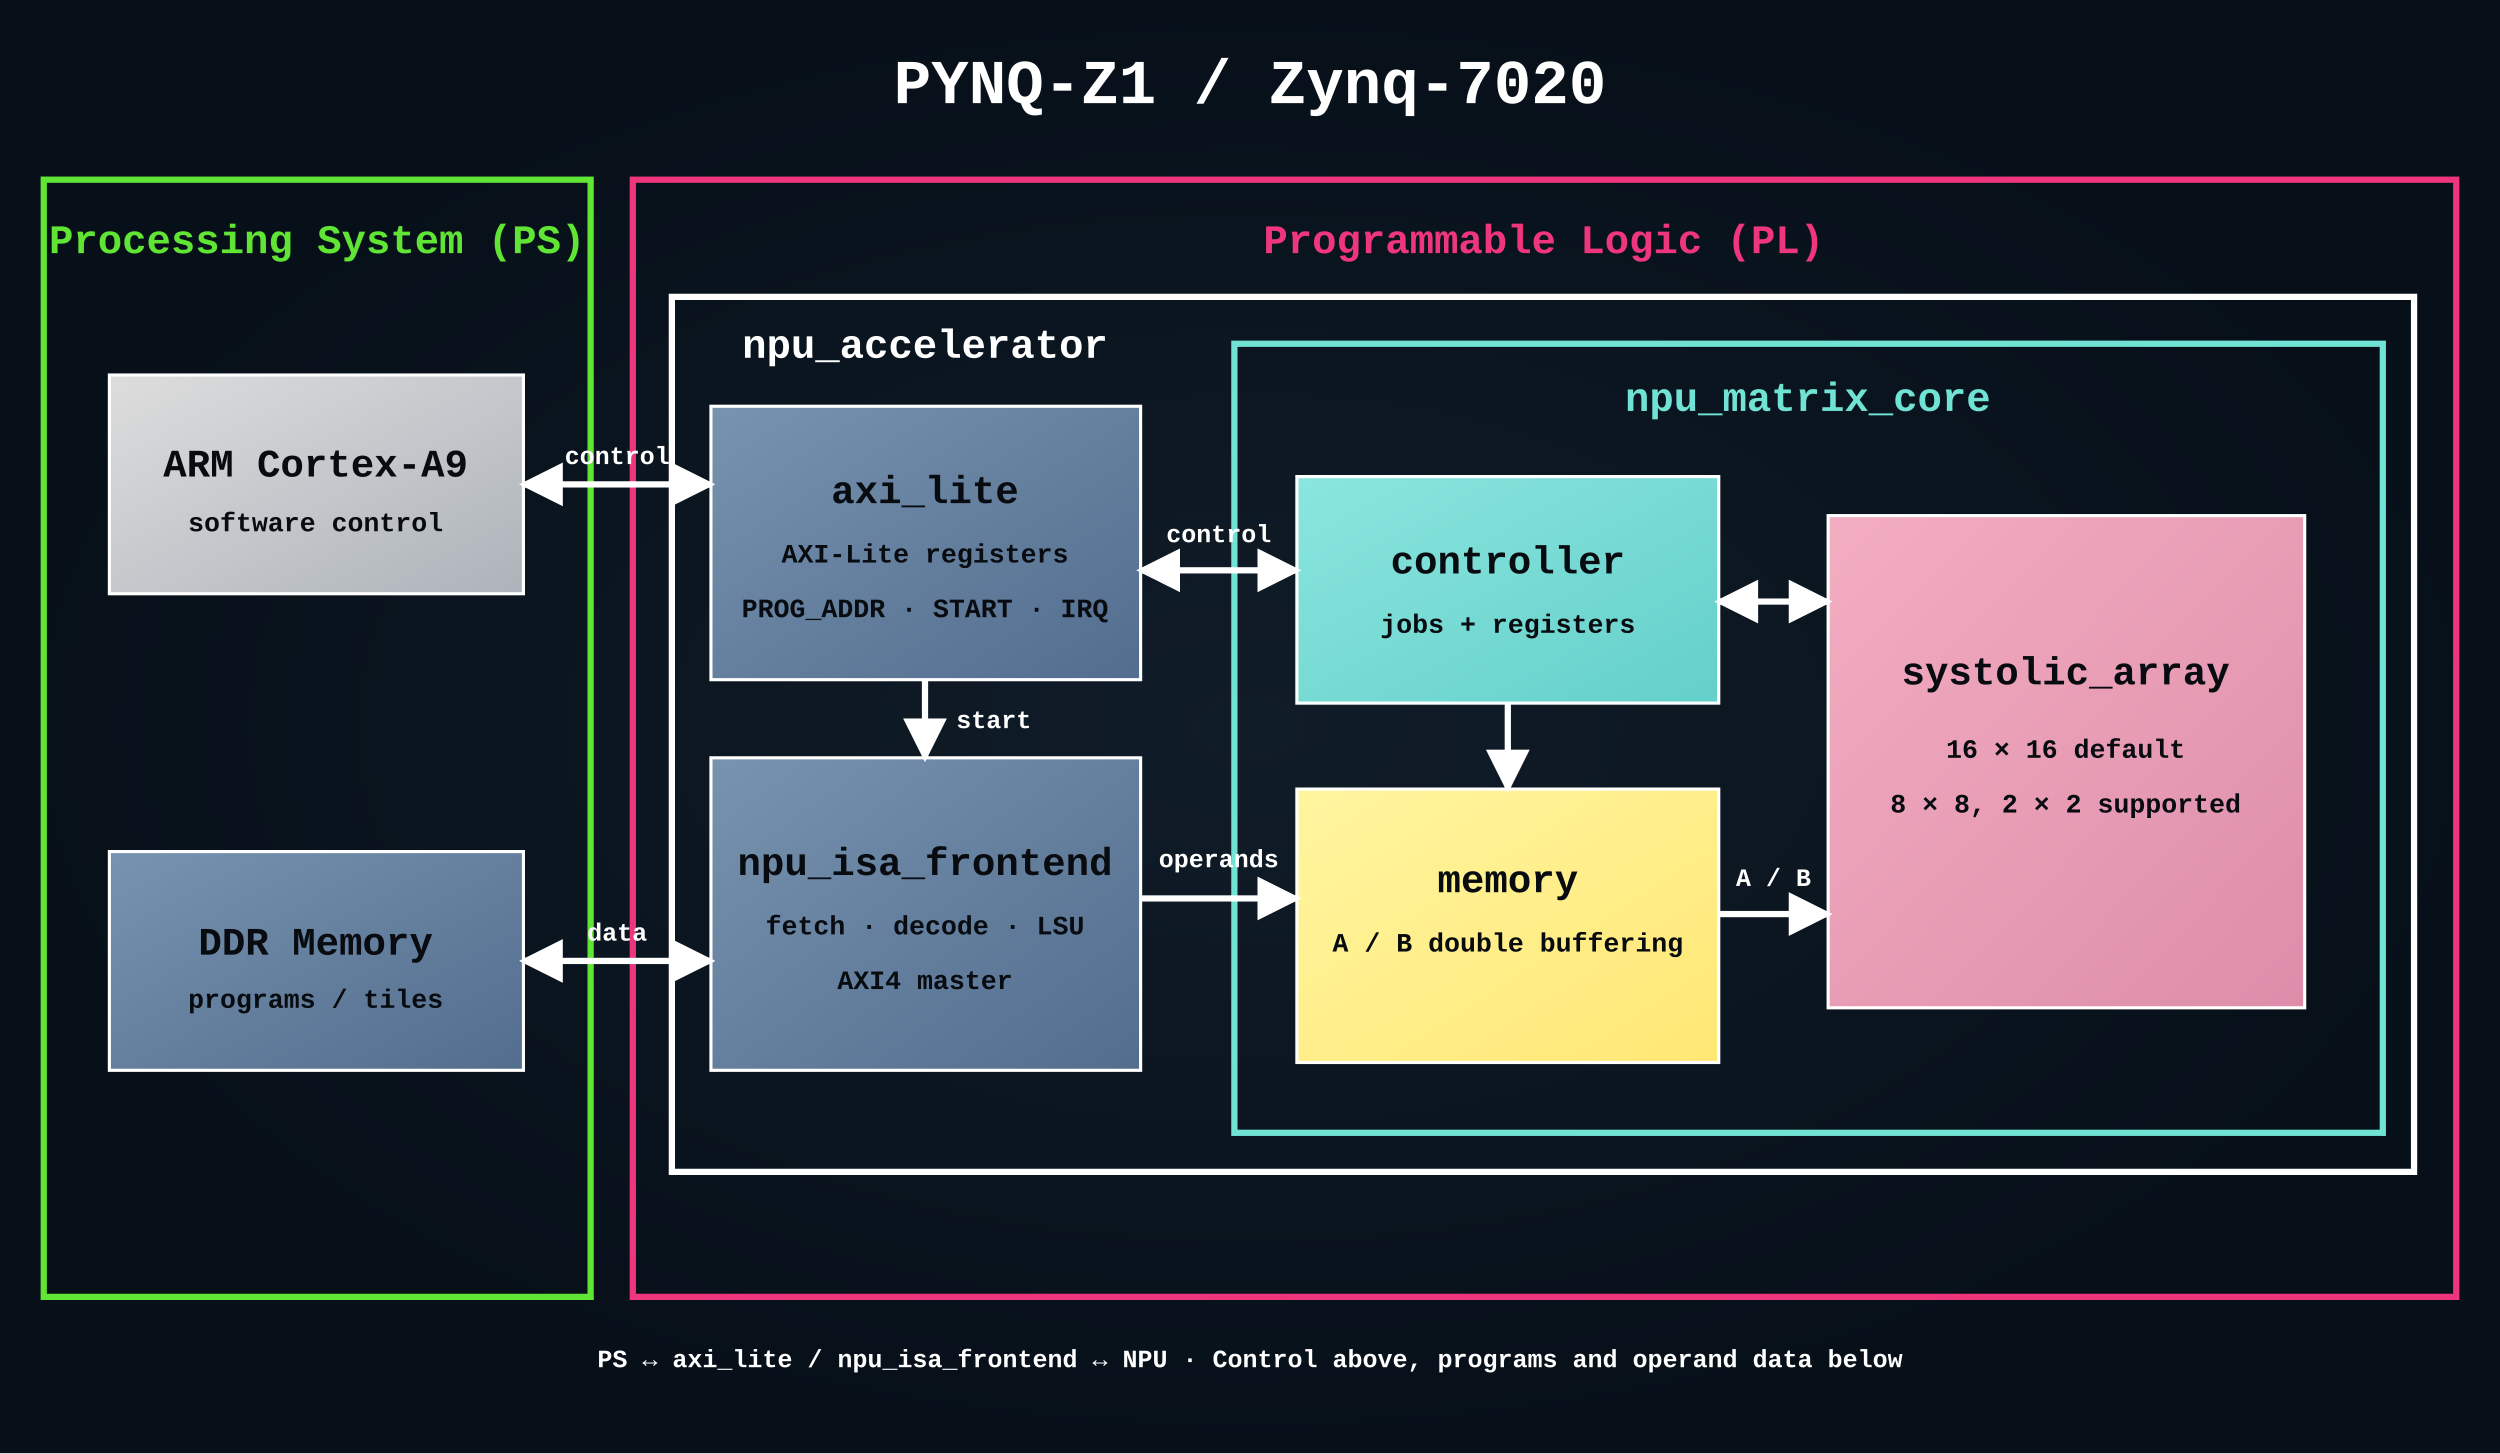
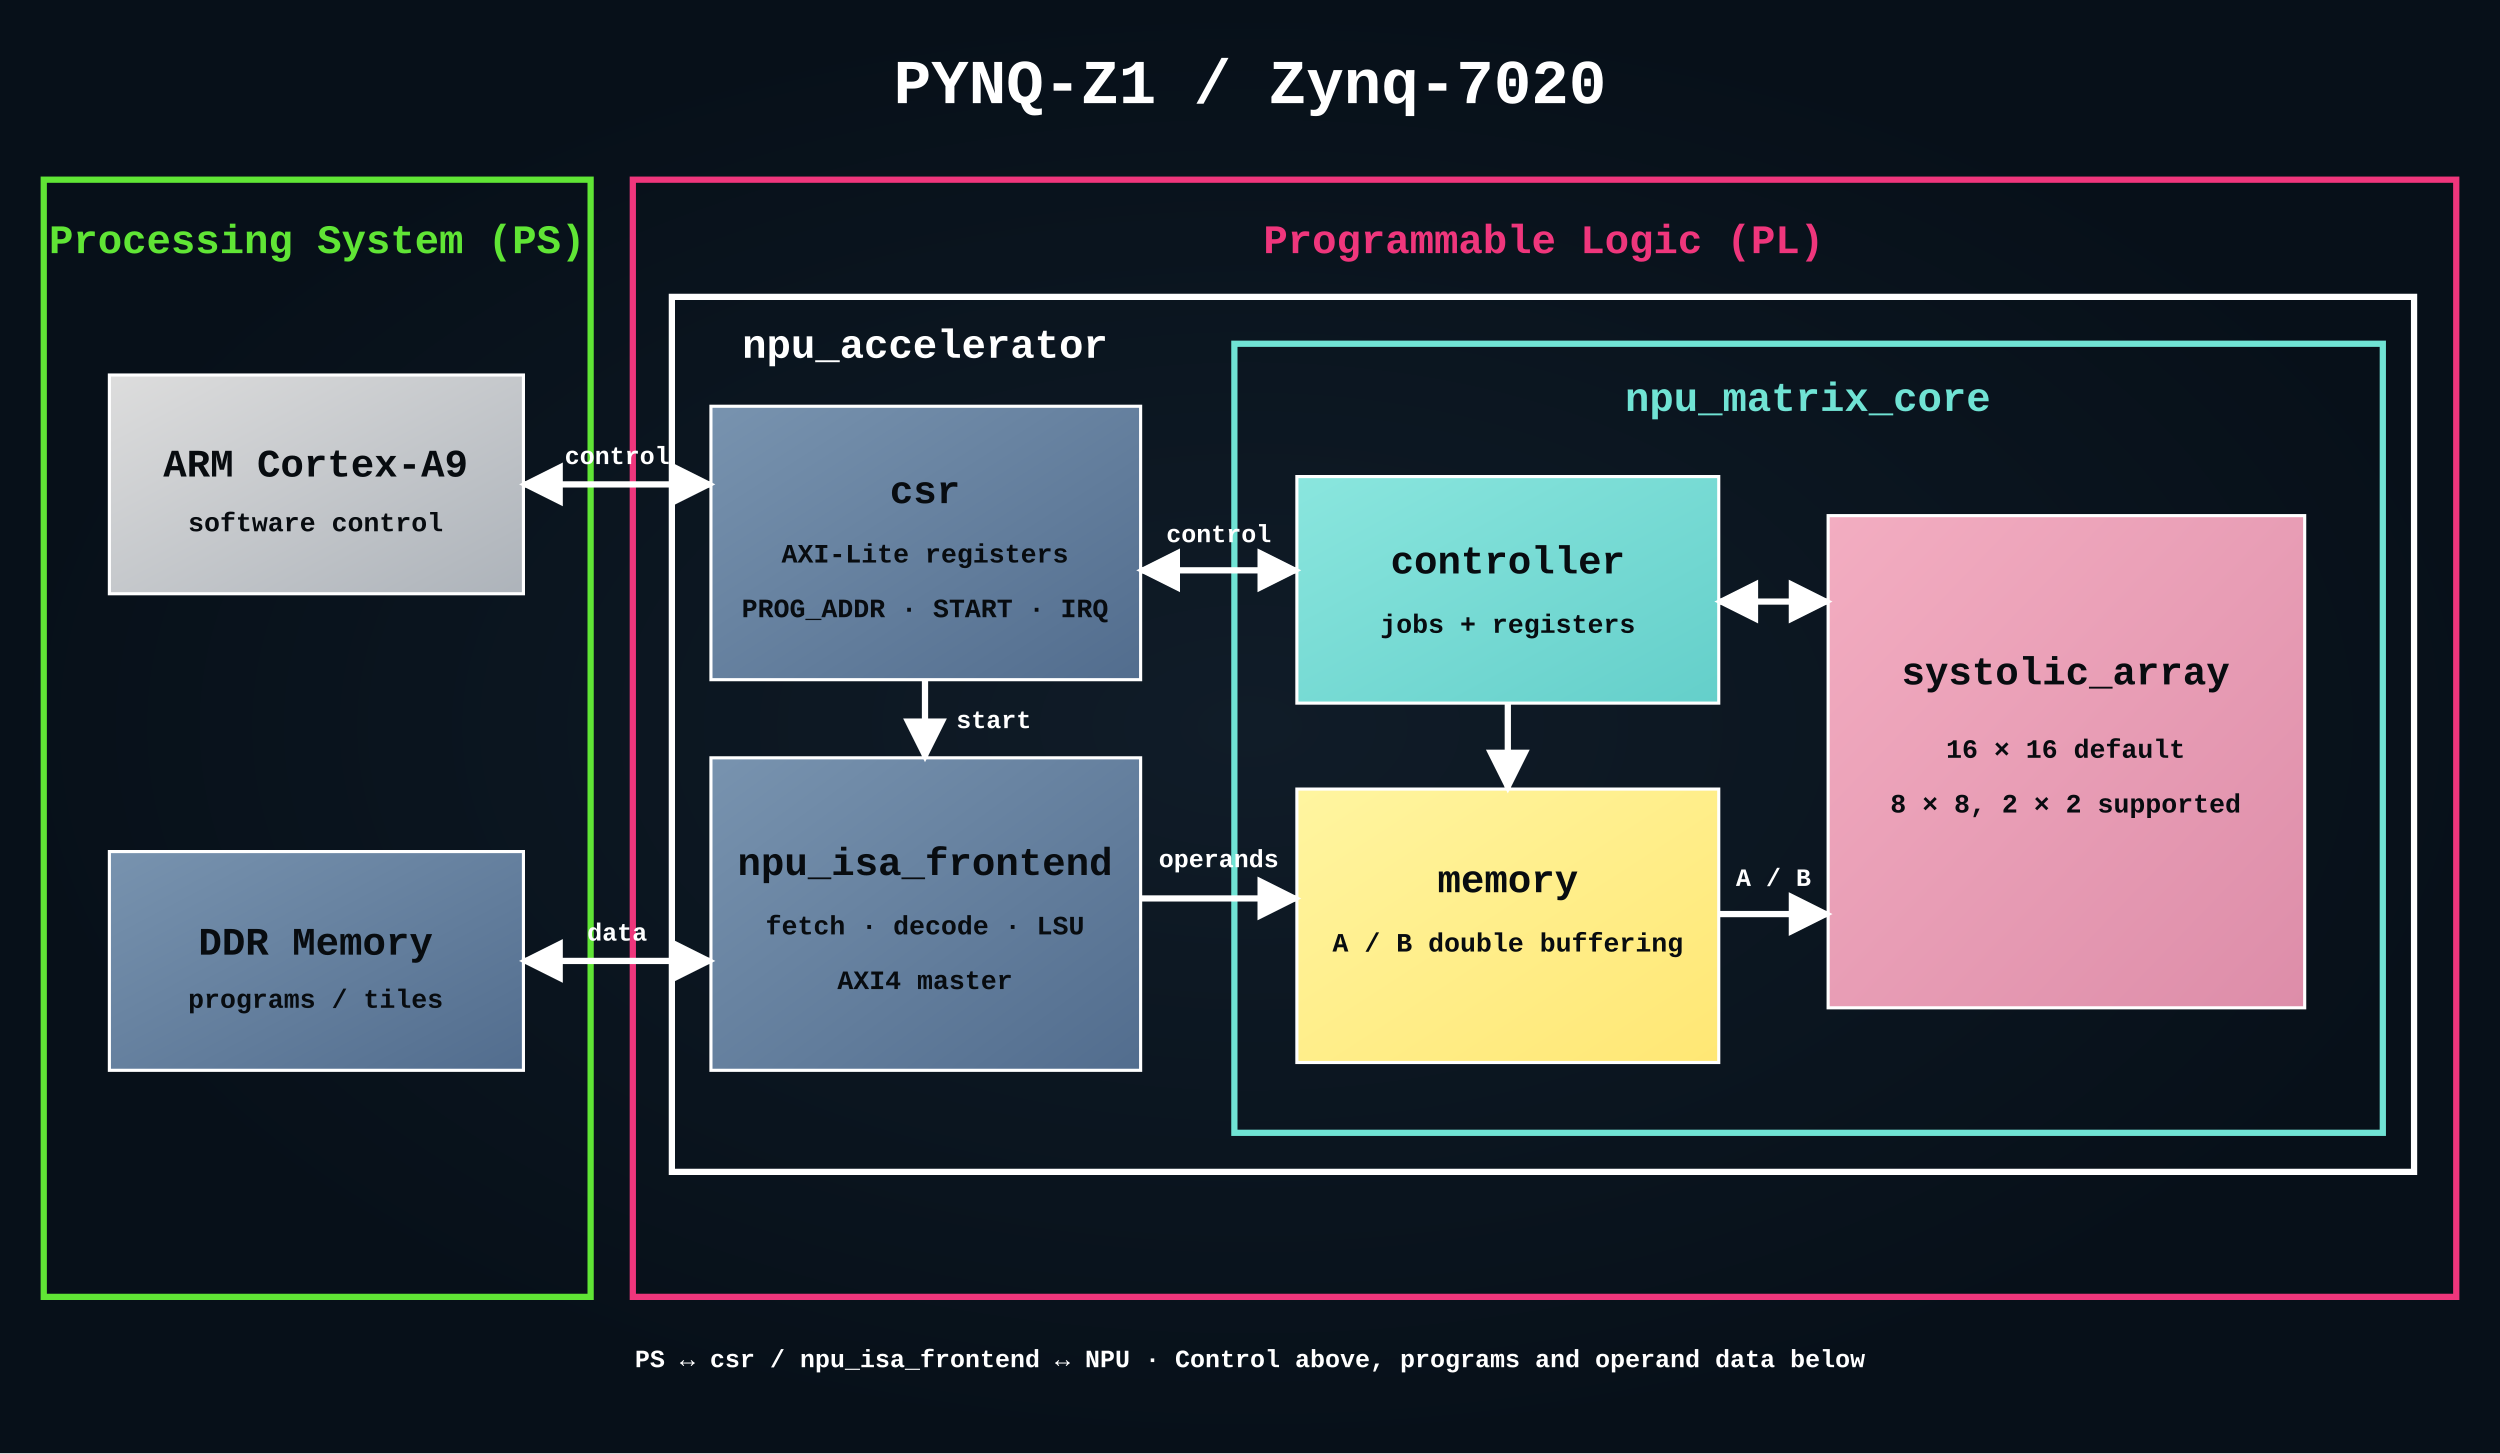
<svg xmlns="http://www.w3.org/2000/svg" viewBox="0 0 1600 930" role="img" aria-labelledby="title desc">
  <defs>
    <radialGradient id="background">
      <stop offset="0" stop-color="#101c28" />
      <stop offset="1" stop-color="#071019" />
    </radialGradient>
    <linearGradient id="silver" x2="1" y2="1">
      <stop offset="0" stop-color="#dddddd" />
      <stop offset="1" stop-color="#adb3ba" />
    </linearGradient>
    <linearGradient id="steel" x2="1" y2="1">
      <stop offset="0" stop-color="#7893af" />
      <stop offset="1" stop-color="#526d8e" />
    </linearGradient>
    <linearGradient id="yellow" x2="1" y2="1">
      <stop offset="0" stop-color="#fff5a0" />
      <stop offset="1" stop-color="#ffe774" />
    </linearGradient>
    <linearGradient id="turquoise" x2="1" y2="1">
      <stop offset="0" stop-color="#8ae6de" />
      <stop offset="1" stop-color="#64cfca" />
    </linearGradient>
    <linearGradient id="rose" x2="1" y2="1">
      <stop offset="0" stop-color="#f3adc1" />
      <stop offset="1" stop-color="#dd8da9" />
    </linearGradient>
    <marker id="arrow" viewBox="0 0 10 10" refX="9" refY="5" markerWidth="7" markerHeight="7" orient="auto-start-reverse">
      <path d="M0 0L10 5 0 10Z" fill="#ffffff" />
    </marker>
    <style>
      .bg { fill:url(#background) }
      .panel { fill:none; stroke-width:4 }
      .card { stroke:#ffffff; stroke-width:2 }
      .silver { fill:url(#silver) }
      .steel { fill:url(#steel) }
      .yellow { fill:url(#yellow) }
      .turquoise { fill:url(#turquoise) }
      .rose { fill:url(#rose) }
      .title { fill:#ffffff; font:700 40px Consolas,"Courier New",monospace }
      .section { font:700 26px Consolas,"Courier New",monospace }
      .module { fill:#080c10; font:700 25px Consolas,"Courier New",monospace }
      .detail { fill:#080c10; font:600 17px Consolas,"Courier New",monospace }
      .label { fill:#ffffff; font:700 16px Consolas,"Courier New",monospace }
      .flow { fill:none; stroke:#ffffff; stroke-width:4; stroke-linejoin:round; marker-end:url(#arrow) }
      .both { marker-start:url(#arrow) }
    </style>
  </defs>
  <rect class="bg" width="1600" height="930" />
  <text class="title" x="800" y="66" text-anchor="middle">PYNQ-Z1 / Zynq-7020</text>
  <rect class="panel" x="28" y="115" width="350" height="715" stroke="#60e535" />
  <text class="section" x="203" y="162" text-anchor="middle" fill="#60e535">Processing System (PS)</text>
  <rect class="card silver" x="70" y="240" width="265" height="140" />
  <text class="module" x="202" y="305" text-anchor="middle">ARM Cortex-A9</text>
  <text class="detail" x="202" y="340" text-anchor="middle">software control</text>
  <rect class="card steel" x="70" y="545" width="265" height="140" />
  <text class="module" x="202" y="611" text-anchor="middle">DDR Memory</text>
  <text class="detail" x="202" y="645" text-anchor="middle">programs / tiles</text>
  <rect class="panel" x="405" y="115" width="1167" height="715" stroke="#ef367c" />
  <text class="section" x="988" y="162" text-anchor="middle" fill="#ef367c">Programmable Logic (PL)</text>
  <rect class="panel" x="430" y="190" width="1115" height="560" stroke="#ffffff" />
  <text class="section" x="592" y="229" text-anchor="middle" fill="#ffffff">npu_accelerator</text>
  <rect class="card steel" x="455" y="260" width="275" height="175" />
-   <text class="module" x="592" y="322" text-anchor="middle">axi_lite</text>
+   <text class="module" x="592" y="322" text-anchor="middle">csr</text>
  <text class="detail" x="592" y="360" text-anchor="middle">AXI-Lite registers</text>
  <text class="detail" x="592" y="395" text-anchor="middle">PROG_ADDR · START · IRQ</text>
  <rect class="card steel" x="455" y="485" width="275" height="200" />
  <text class="module" x="592" y="560" text-anchor="middle">npu_isa_frontend</text>
  <text class="detail" x="592" y="598" text-anchor="middle">fetch · decode · LSU</text>
  <text class="detail" x="592" y="633" text-anchor="middle">AXI4 master</text>
  <rect class="panel" x="790" y="220" width="735" height="505" stroke="#70e3d4" />
  <text class="section" x="1157" y="263" text-anchor="middle" fill="#70e3d4">npu_matrix_core</text>
  <rect class="card turquoise" x="830" y="305" width="270" height="145" />
  <text class="module" x="965" y="367" text-anchor="middle">controller</text>
  <text class="detail" x="965" y="405" text-anchor="middle">jobs + registers</text>
  <rect class="card yellow" x="830" y="505" width="270" height="175" />
  <text class="module" x="965" y="571" text-anchor="middle">memory</text>
  <text class="detail" x="965" y="609" text-anchor="middle">A / B double buffering</text>
  <rect class="card rose" x="1170" y="330" width="305" height="315" />
  <text class="module" x="1322" y="438" text-anchor="middle">systolic_array</text>
  <text class="detail" x="1322" y="485" text-anchor="middle">16 × 16 default</text>
  <text class="detail" x="1322" y="520" text-anchor="middle">8 × 8, 2 × 2 supported</text>
  <path class="flow both" d="M335 310H455" />
  <text class="label" x="395" y="297" text-anchor="middle">control</text>
  <path class="flow both" d="M335 615H455" />
  <text class="label" x="395" y="602" text-anchor="middle">data</text>
  <path class="flow both" d="M730 365H830" />
  <text class="label" x="780" y="347" text-anchor="middle">control</text>
  <path class="flow" d="M730 575H830" />
  <text class="label" x="780" y="555" text-anchor="middle">operands</text>
  <path class="flow" d="M592 435V485" />
  <text class="label" x="612" y="466">start</text>
  <path class="flow" d="M965 450V505" />
  <path class="flow both" d="M1100 385H1170" />
  <path class="flow" d="M1100 585H1170" />
  <text class="label" x="1135" y="567" text-anchor="middle">A / B</text>
-   <text class="label" x="800" y="875" text-anchor="middle">PS ↔ axi_lite / npu_isa_frontend ↔ NPU  ·  Control above, programs and operand data below</text>
+   <text class="label" x="800" y="875" text-anchor="middle">PS ↔ csr / npu_isa_frontend ↔ NPU  ·  Control above, programs and operand data below</text>
</svg>
